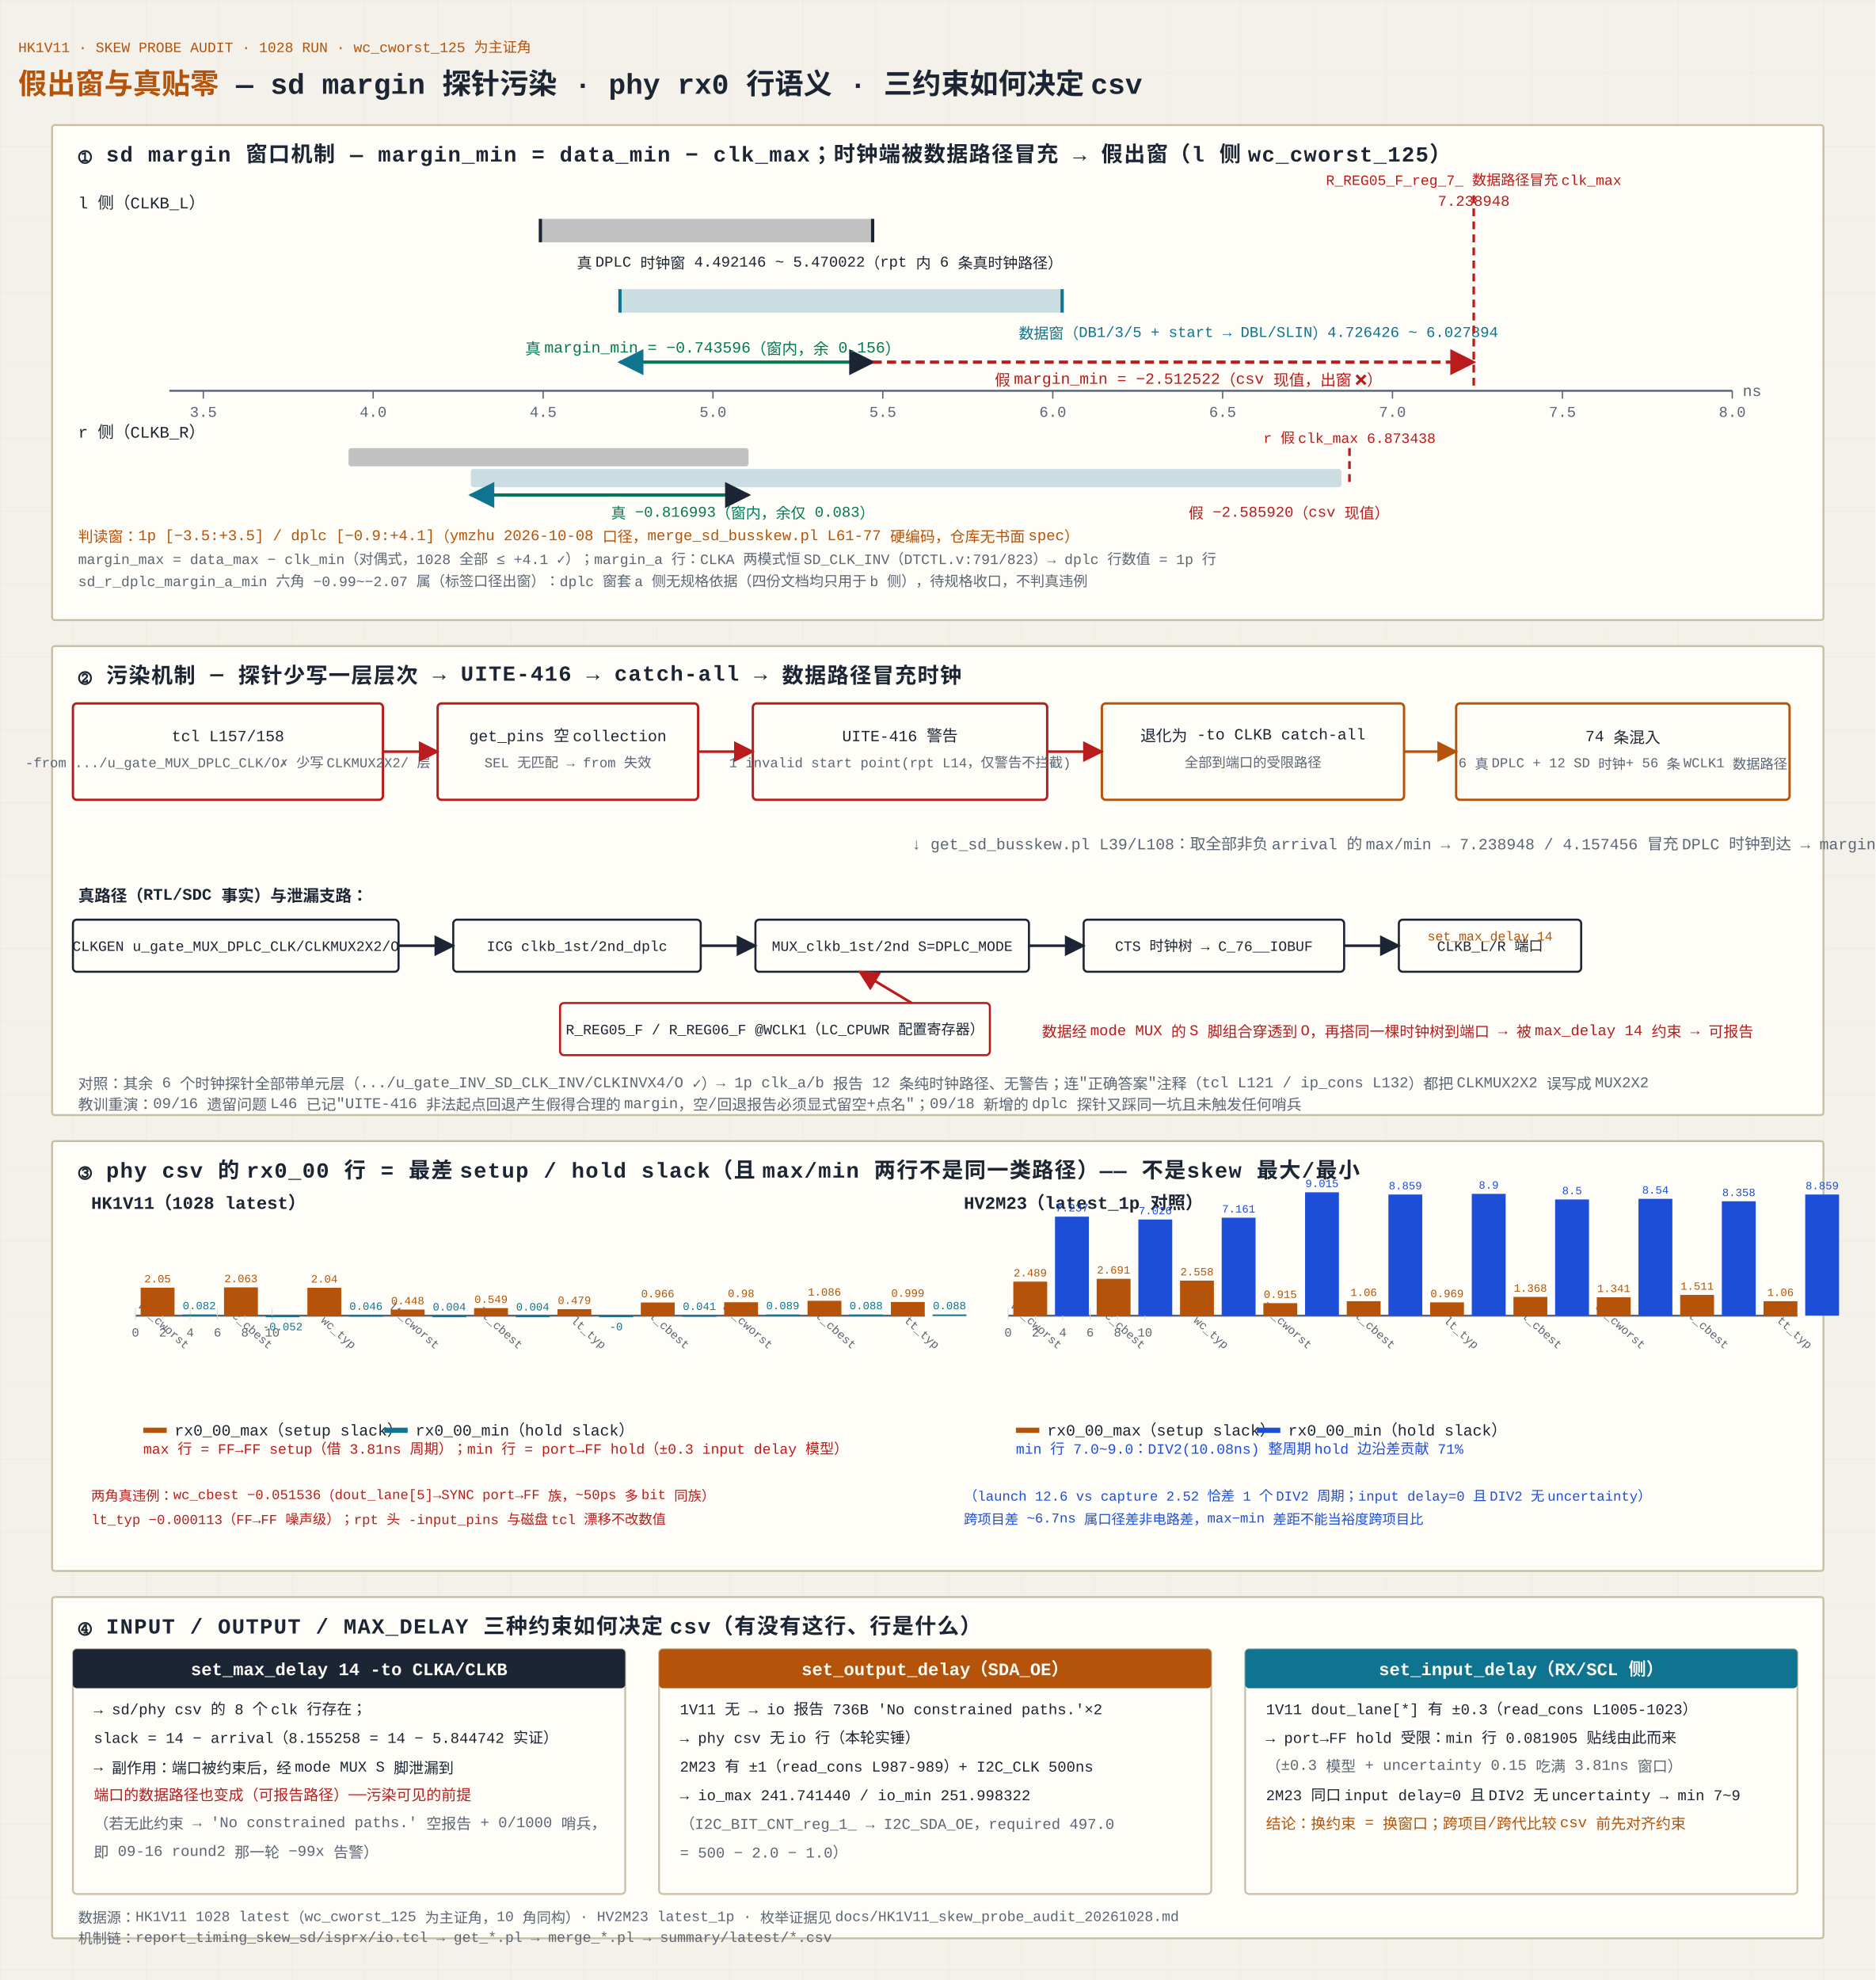
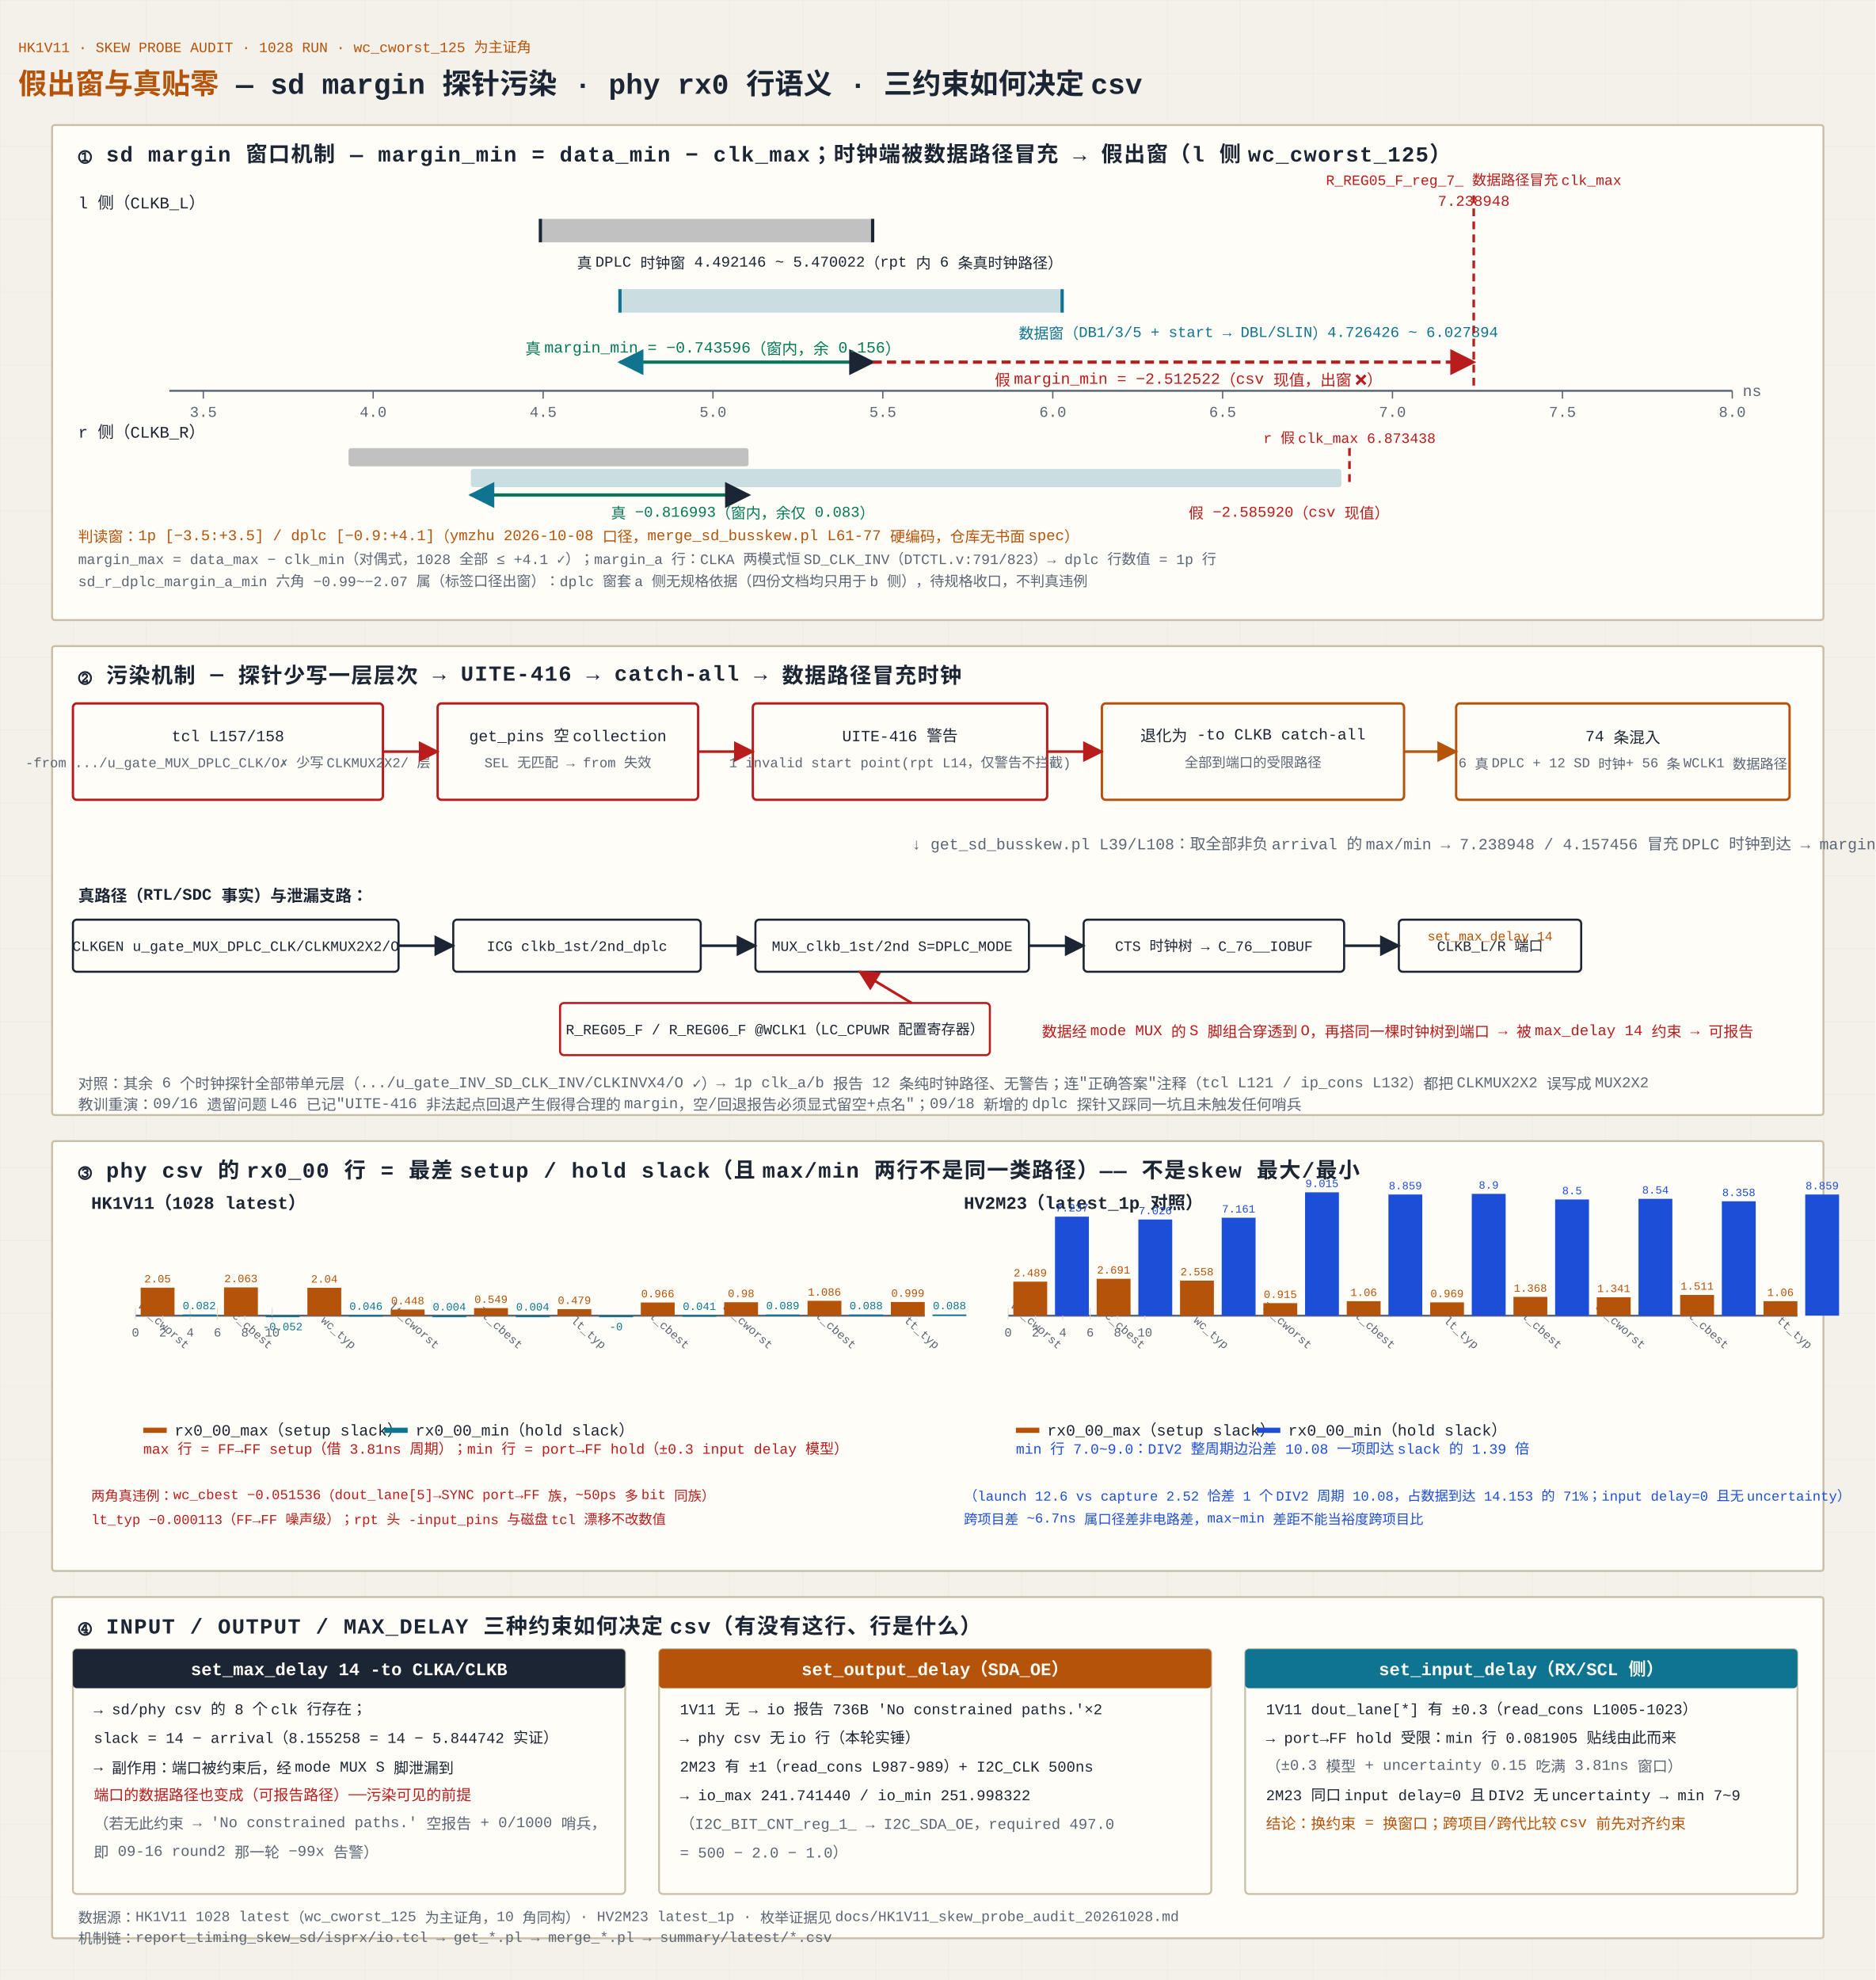
<svg xmlns="http://www.w3.org/2000/svg" width="1440" height="1520" viewBox="0 0 1440 1520" fill="#1c2534">
  <defs>
    <pattern id="grid" width="56" height="56" patternUnits="userSpaceOnUse">
      <path d="M 56 0 L 0 0 0 56" fill="none" stroke="#ddd6c8" stroke-width="0.5" />
    </pattern>
    <marker id="m_green" viewBox="0 0 10 10" refX="9" refY="5" markerWidth="8" markerHeight="8" orient="auto-start-reverse">
      <path d="M0,0 L10,5 L0,10 z" fill="#047857" />
    </marker>
    <marker id="m_red" viewBox="0 0 10 10" refX="9" refY="5" markerWidth="8" markerHeight="8" orient="auto-start-reverse">
      <path d="M0,0 L10,5 L0,10 z" fill="#b91c1c" />
    </marker>
    <marker id="m_ink" viewBox="0 0 10 10" refX="9" refY="5" markerWidth="8" markerHeight="8" orient="auto-start-reverse">
      <path d="M0,0 L10,5 L0,10 z" fill="#1c2534" />
    </marker>
    <marker id="m_data" viewBox="0 0 10 10" refX="9" refY="5" markerWidth="8" markerHeight="8" orient="auto-start-reverse">
      <path d="M0,0 L10,5 L0,10 z" fill="#0e7490" />
    </marker>
    <marker id="m_amber" viewBox="0 0 10 10" refX="9" refY="5" markerWidth="8" markerHeight="8" orient="auto-start-reverse">
      <path d="M0,0 L10,5 L0,10 z" fill="#b45309" />
    </marker>
    <marker id="m_blue" viewBox="0 0 10 10" refX="9" refY="5" markerWidth="8" markerHeight="8" orient="auto-start-reverse">
      <path d="M0,0 L10,5 L0,10 z" fill="#1d4ed8" />
    </marker>
    <marker id="m_mut" viewBox="0 0 10 10" refX="9" refY="5" markerWidth="8" markerHeight="8" orient="auto-start-reverse">
      <path d="M0,0 L10,5 L0,10 z" fill="#5b6675" />
    </marker>
    <linearGradient id="sweepgrad" x1="0" y1="0" x2="1" y2="0">
      <stop offset="0" stop-color="#f7e8d4" stop-opacity="0" />
      <stop offset="0.5" stop-color="#b45309" stop-opacity="0.55" />
      <stop offset="1" stop-color="#f7e8d4" stop-opacity="0" />
    </linearGradient>
  </defs>
  <style>text{font-family:"Microsoft YaHei","Noto Sans SC","Courier New",monospace}.mono{font-family:"Consolas","Microsoft YaHei","Courier New",monospace}.mut{fill:#5b6675}</style>
  <rect width="1440" height="1520" fill="#f4f1ea" />
  <rect width="1440" height="1520" fill="url(#grid)" opacity="0.45" />
  <text x="14" y="40" font-size="11" fill="#b45309" class="mono">HK1V11 · SKEW PROBE AUDIT · 1028 RUN · wc_cworst_125 为主证角</text>
  <text x="14" y="72" font-size="22" font-weight="bold">
    <tspan fill="#b45309">假出窗与真贴零</tspan> — sd margin 探针污染 · phy rx0 行语义 · 三约束如何决定 csv</text>
  <rect x="40" y="96" width="1360" height="380" rx="2" fill="#fffdf7" stroke="#c9bfa8" stroke-width="1.5" />
  <text x="60" y="124" font-size="16.5" font-weight="bold" letter-spacing="0.05em">① sd margin 窗口机制 — margin_min = data_min − clk_max；时钟端被数据路径冒充 → 假出窗（l 侧 wc_cworst_125）</text>
  <text x="60" y="160" font-size="12.5">l 侧（CLKB_L）</text>
  <rect x="414.9" y="168" width="255.1" height="18" rx="2" fill="#1c2534" opacity="0.28" />
  <line x1="414.9" y1="168" x2="414.9" y2="186" stroke="#1c2534" stroke-width="2.5" />
  <line x1="670.0" y1="168" x2="670.0" y2="186" stroke="#1c2534" stroke-width="2.5" class="clktrue" />
  <text x="443.0" y="206" font-size="11.5" fill="#1c2534">真 DPLC 时钟窗 4.492146 ~ 5.470022（rpt 内 6 条真时钟路径）</text>
  <rect x="476.0" y="222" width="339.5" height="18" rx="2" fill="#0e7490" opacity="0.22" />
  <line x1="476.0" y1="222" x2="476.0" y2="240" stroke="#0e7490" stroke-width="2.5" />
  <line x1="815.5" y1="222" x2="815.5" y2="240" stroke="#0e7490" stroke-width="2.5" />
  <text x="782.2" y="260" font-size="11.5" fill="#0e7490">数据窗（DB1/3/5 + start → DBL/SLIN）4.726426 ~ 6.027894</text>
  <line x1="1131.5" y1="150" x2="1131.5" y2="300" stroke="#b91c1c" stroke-width="2" stroke-dasharray="6,4" class="fakeslide" />
  <text x="1131.5" y="158" font-size="11.5" fill="#b91c1c" text-anchor="middle">7.238948</text>
  <text x="1131.5" y="142" font-size="11" fill="#b91c1c" text-anchor="middle" class="mono">R_REG05_F_reg_7_ 数据路径冒充 clk_max</text>
  <line x1="130" y1="300" x2="1330" y2="300" stroke="#5b6675" stroke-width="1.5" />
  <line x1="156.1" y1="300" x2="156.1" y2="306" stroke="#5b6675" stroke-width="1" />
  <text x="156.1" y="320" font-size="11.5" text-anchor="middle" class="mono mut">3.5</text>
  <line x1="286.5" y1="300" x2="286.5" y2="306" stroke="#5b6675" stroke-width="1" />
  <text x="286.5" y="320" font-size="11.5" text-anchor="middle" class="mono mut">4.0</text>
  <line x1="417.0" y1="300" x2="417.0" y2="306" stroke="#5b6675" stroke-width="1" />
  <text x="417.0" y="320" font-size="11.5" text-anchor="middle" class="mono mut">4.5</text>
  <line x1="547.4" y1="300" x2="547.4" y2="306" stroke="#5b6675" stroke-width="1" />
  <text x="547.4" y="320" font-size="11.5" text-anchor="middle" class="mono mut">5.0</text>
  <line x1="677.8" y1="300" x2="677.8" y2="306" stroke="#5b6675" stroke-width="1" />
  <text x="677.8" y="320" font-size="11.5" text-anchor="middle" class="mono mut">5.5</text>
  <line x1="808.3" y1="300" x2="808.3" y2="306" stroke="#5b6675" stroke-width="1" />
  <text x="808.3" y="320" font-size="11.5" text-anchor="middle" class="mono mut">6.0</text>
  <line x1="938.7" y1="300" x2="938.7" y2="306" stroke="#5b6675" stroke-width="1" />
  <text x="938.7" y="320" font-size="11.5" text-anchor="middle" class="mono mut">6.5</text>
  <line x1="1069.1" y1="300" x2="1069.1" y2="306" stroke="#5b6675" stroke-width="1" />
  <text x="1069.1" y="320" font-size="11.5" text-anchor="middle" class="mono mut">7.0</text>
  <line x1="1199.6" y1="300" x2="1199.6" y2="306" stroke="#5b6675" stroke-width="1" />
  <text x="1199.6" y="320" font-size="11.5" text-anchor="middle" class="mono mut">7.5</text>
  <line x1="1330.0" y1="300" x2="1330.0" y2="306" stroke="#5b6675" stroke-width="1" />
  <text x="1330.0" y="320" font-size="11.5" text-anchor="middle" class="mono mut">8.0</text>
  <text x="1338" y="304" font-size="12" class="mono mut">ns</text>
  <line x1="476.0" y1="278" x2="670.0" y2="278" stroke="#047857" stroke-width="2.5" marker-start="url(#m_data)" marker-end="url(#m_ink)" />
  <text x="547.4" y="272" font-size="12" text-anchor="middle" fill="#047857">真 margin_min = −0.743596（窗内，余 0.156）</text>
  <line x1="670.0" y1="278" x2="1131.5" y2="278" stroke="#b91c1c" stroke-width="2.5" stroke-dasharray="7,4" marker-end="url(#m_red)" />
  <text x="912.6" y="296" font-size="12" text-anchor="middle" fill="#b91c1c">假 margin_min = −2.512522（csv 现值，出窗 ❌）</text>
  <text x="60" y="336" font-size="12.5">r 侧（CLKB_R）</text>
  <rect x="267.6" y="344" width="307.1" height="14" rx="2" fill="#1c2534" opacity="0.28" />
  <rect x="361.5" y="360" width="668.4" height="14" rx="2" fill="#0e7490" opacity="0.22" />
  <line x1="1036.1" y1="344" x2="1036.1" y2="374" stroke="#b91c1c" stroke-width="2" stroke-dasharray="6,4" />
  <text x="1036.1" y="340" font-size="11" fill="#b91c1c" text-anchor="middle" class="mono">r 假 clk_max 6.873438</text>
  <line x1="361.5" y1="380" x2="574.7" y2="380" stroke="#047857" stroke-width="2.5" marker-start="url(#m_data)" marker-end="url(#m_ink)" />
  <text x="469.1" y="398" font-size="11.5" fill="#047857">真 −0.816993（窗内，余仅 0.083）</text>
  <text x="912.6" y="398" font-size="11.5" fill="#b91c1c">假 −2.585920（csv 现值）</text>
  <text x="60" y="416" font-size="11.5" fill="#b45309">判读窗：1p [−3.5:+3.5] / dplc [−0.9:+4.1]（ymzhu 2026-10-08 口径，merge_sd_busskew.pl L61-77 硬编码，仓库无书面 spec）</text>
  <text x="60" y="433" font-size="11" class="mut">margin_max = data_max − clk_min（对偶式，1028 全部 ≤ +4.1 ✓）；margin_a 行：CLKA 两模式恒 SD_CLK_INV（DTCTL.v:791/823）→ dplc 行数值 = 1p 行</text>
  <text x="60" y="450" font-size="11" class="mut">sd_r_dplc_margin_a_min 六角 −0.99~−2.07 属（标签口径出窗）：dplc 窗套 a 侧无规格依据（四份文档均只用于 b 侧），待规格收口，不判真违例</text>
  <rect x="40" y="496" width="1360" height="360" rx="2" fill="#fffdf7" stroke="#c9bfa8" stroke-width="1.5" />
  <text x="60" y="524" font-size="16.5" font-weight="bold" letter-spacing="0.05em">② 污染机制 — 探针少写一层层次 → UITE-416 → catch-all → 数据路径冒充时钟</text>
  <rect x="56" y="540" width="238" height="74" rx="3" fill="#fffdf7" stroke="#b91c1c" stroke-width="1.8" />
  <text x="175" y="569" font-size="12" text-anchor="middle" fill="#1c2534" class="mono">tcl L157/158</text>
  <text x="175" y="589" font-size="10.5" text-anchor="middle" class="mut">-from .../u_gate_MUX_DPLC_CLK/O
✗ 少写 CLKMUX2X2/ 层</text>
  <rect x="336" y="540" width="200" height="74" rx="3" fill="#fffdf7" stroke="#b91c1c" stroke-width="1.8" />
  <text x="436" y="569" font-size="12" text-anchor="middle" fill="#1c2534" class="mono">get_pins 空 collection</text>
  <text x="436" y="589" font-size="10.5" text-anchor="middle" class="mut">SEL 无匹配 → from 失效</text>
  <rect x="578" y="540" width="226" height="74" rx="3" fill="#fffdf7" stroke="#b91c1c" stroke-width="1.8" />
  <text x="691" y="569" font-size="12" text-anchor="middle" fill="#1c2534" class="mono">UITE-416 警告</text>
  <text x="691" y="589" font-size="10.5" text-anchor="middle" class="mut">1 invalid start point
(rpt L14，仅警告不拦截)</text>
  <rect x="846" y="540" width="232" height="74" rx="3" fill="#fffdf7" stroke="#b45309" stroke-width="1.8" />
  <text x="962" y="569" font-size="12" text-anchor="middle" fill="#1c2534" class="mono">退化为 -to CLKB catch-all</text>
  <text x="962" y="589" font-size="10.5" text-anchor="middle" class="mut">全部到端口的受限路径</text>
  <rect x="1118" y="540" width="256" height="74" rx="3" fill="#fffdf7" stroke="#b45309" stroke-width="1.8" />
  <text x="1246" y="569" font-size="12" text-anchor="middle" fill="#1c2534" class="mono">74 条混入</text>
  <text x="1246" y="589" font-size="10.5" text-anchor="middle" class="mut">6 真 DPLC + 12 SD 时钟
+ 56 条 WCLK1 数据路径</text>
  <line x1="294" y1="577" x2="336" y2="577" stroke="#b91c1c" stroke-width="2" marker-end="url(#m_red)" />
  <line x1="536" y1="577" x2="578" y2="577" stroke="#b91c1c" stroke-width="2" marker-end="url(#m_red)" />
  <line x1="804" y1="577" x2="846" y2="577" stroke="#b91c1c" stroke-width="2" marker-end="url(#m_red)" />
  <line x1="1078" y1="577" x2="1118" y2="577" stroke="#b45309" stroke-width="2" marker-end="url(#m_amber)" />
  <text x="700" y="652" font-size="12" class="mut">↓ get_sd_busskew.pl L39/L108：取全部非负 arrival 的 max/min → 7.238948 / 4.157456 冒充 DPLC 时钟到达 → margin_b 假出窗</text>
  <text x="60" y="692" font-size="12.5" font-weight="bold">真路径（RTL/SDC 事实）与泄漏支路：</text>
  <rect x="56" y="706" width="250" height="40" rx="3" fill="#fffdf7" stroke="#1c2534" stroke-width="1.6" class="n_clksrc" />
  <text x="181" y="730" font-size="11" text-anchor="middle">CLKGEN u_gate_MUX_DPLC_CLK/CLKMUX2X2/O</text>
  <rect x="348" y="706" width="190" height="40" rx="3" fill="#fffdf7" stroke="#1c2534" stroke-width="1.6" class="" />
  <text x="443" y="730" font-size="11" text-anchor="middle">ICG clkb_1st/2nd_dplc</text>
  <rect x="580" y="706" width="210" height="40" rx="3" fill="#fffdf7" stroke="#1c2534" stroke-width="1.6" class="n_mux" />
  <text x="685" y="730" font-size="11" text-anchor="middle">MUX_clkb_1st/2nd  S=DPLC_MODE</text>
  <rect x="832" y="706" width="200" height="40" rx="3" fill="#fffdf7" stroke="#1c2534" stroke-width="1.6" class="" />
  <text x="932" y="730" font-size="11" text-anchor="middle">CTS 时钟树 → C_76__IOBUF</text>
  <rect x="1074" y="706" width="140" height="40" rx="3" fill="#fffdf7" stroke="#1c2534" stroke-width="1.6" class="" />
  <text x="1144" y="730" font-size="11" text-anchor="middle">CLKB_L/R 端口</text>
  <text x="1144" y="722" font-size="10" text-anchor="middle" fill="#b45309" class="mono">set_max_delay 14</text>
  <line x1="306" y1="726" x2="348" y2="726" stroke="#1c2534" stroke-width="2" marker-end="url(#m_ink)" />
  <line x1="538" y1="726" x2="580" y2="726" stroke="#1c2534" stroke-width="2" marker-end="url(#m_ink)" />
  <line x1="790" y1="726" x2="832" y2="726" stroke="#1c2534" stroke-width="2" marker-end="url(#m_ink)" />
  <line x1="1032" y1="726" x2="1074" y2="726" stroke="#1c2534" stroke-width="2" marker-end="url(#m_ink)" />
  <rect x="430" y="770" width="330" height="40" rx="3" fill="#fffdf7" stroke="#b91c1c" stroke-width="1.6" class="n_leak" />
  <text x="595" y="794" font-size="11" text-anchor="middle">R_REG05_F / R_REG06_F @WCLK1（LC_CPUWR 配置寄存器）</text>
  <line x1="700" y1="770" x2="660" y2="746" stroke="#b91c1c" stroke-width="2" marker-end="url(#m_red)" />
  <text x="800" y="796" font-size="11.5" fill="#b91c1c">数据经 mode MUX 的 S 脚组合穿透到 O，再搭同一棵时钟树到端口 → 被 max_delay 14 约束 → 可报告</text>
  <text x="60" y="836" font-size="11.5" class="mut">对照：其余 6 个时钟探针全部带单元层（.../u_gate_INV_SD_CLK_INV/CLKINVX4/O ✓）→ 1p clk_a/b 报告 12 条纯时钟路径、无警告；连"正确答案"注释（tcl L121 / ip_cons L132）都把 CLKMUX2X2 误写成 MUX2X2</text>
  <text x="60" y="852" font-size="11.5" class="mut">教训重演：09/16 遗留问题 L46 已记"UITE-416 非法起点回退产生假得合理的 margin，空/回退报告必须显式留空+点名"；09/18 新增的 dplc 探针又踩同一坑且未触发任何哨兵</text>
  <rect x="40" y="876" width="1360" height="330" rx="2" fill="#fffdf7" stroke="#c9bfa8" stroke-width="1.5" />
  <text x="60" y="904" font-size="16.5" font-weight="bold" letter-spacing="0.05em">③ phy csv 的 rx0_00 行 = 最差 setup / hold slack（且 max/min 两行不是同一类路径）—— 不是skew 最大/最小</text>
  <text x="70" y="928" font-size="13.5" font-weight="bold">HK1V11（1028 latest）</text>
  <line x1="104" y1="1010" x2="710" y2="1010" stroke="#5b6675" stroke-width="1.5" />
  <line x1="104.0" y1="1004" x2="104.0" y2="1013" stroke="#ddd6c8" stroke-width="0.6" />
  <text x="104.0" y="1026" font-size="9.5" text-anchor="middle" class="mono mut">0</text>
  <line x1="125.0" y1="1004" x2="125.0" y2="1013" stroke="#ddd6c8" stroke-width="0.6" />
  <text x="125.0" y="1026" font-size="9.5" text-anchor="middle" class="mono mut">2</text>
  <line x1="146.0" y1="1004" x2="146.0" y2="1013" stroke="#ddd6c8" stroke-width="0.6" />
  <text x="146.0" y="1026" font-size="9.5" text-anchor="middle" class="mono mut">4</text>
  <line x1="167.0" y1="1004" x2="167.0" y2="1013" stroke="#ddd6c8" stroke-width="0.6" />
  <text x="167.0" y="1026" font-size="9.5" text-anchor="middle" class="mono mut">6</text>
  <line x1="188.0" y1="1004" x2="188.0" y2="1013" stroke="#ddd6c8" stroke-width="0.6" />
  <text x="188.0" y="1026" font-size="9.5" text-anchor="middle" class="mono mut">8</text>
  <line x1="209.0" y1="1004" x2="209.0" y2="1013" stroke="#ddd6c8" stroke-width="0.6" />
  <text x="209.0" y="1026" font-size="9.5" text-anchor="middle" class="mono mut">10</text>
  <text x="142" y="1036" font-size="9" text-anchor="end" class="mono mut" transform="rotate(42 142,1036)">wc_cworst</text>
  <rect x="108" y="988.5" width="26" height="21.5" fill="#b45309" class="row" />
  <text x="121" y="984.5" font-size="8.5" text-anchor="middle" fill="#b45309" class="mono">2.05</text>
  <rect x="140" y="1009.1" width="26" height="1.2" fill="#0e7490" class="row" />
  <text x="153" y="1005.1" font-size="8.5" text-anchor="middle" fill="#0e7490" class="mono">0.082</text>
  <text x="206" y="1036" font-size="9" text-anchor="end" class="mono mut" transform="rotate(42 206,1036)">wc_cbest</text>
  <rect x="172" y="988.3" width="26" height="21.7" fill="#b45309" class="row" />
  <text x="185" y="984.3" font-size="8.5" text-anchor="middle" fill="#b45309" class="mono">2.063</text>
  <rect x="204" y="1010.0" width="26" height="1.2" fill="#0e7490" class="row" />
  <text x="217" y="1021.2" font-size="8.5" text-anchor="middle" fill="#0e7490" class="mono">-0.052</text>
  <text x="270" y="1036" font-size="9" text-anchor="end" class="mono mut" transform="rotate(42 270,1036)">wc_typ</text>
  <rect x="236" y="988.6" width="26" height="21.4" fill="#b45309" class="row" />
  <text x="249" y="984.6" font-size="8.5" text-anchor="middle" fill="#b45309" class="mono">2.04</text>
  <rect x="268" y="1009.5" width="26" height="1.2" fill="#0e7490" class="row" />
  <text x="281" y="1005.5" font-size="8.5" text-anchor="middle" fill="#0e7490" class="mono">0.046</text>
  <text x="334" y="1036" font-size="9" text-anchor="end" class="mono mut" transform="rotate(42 334,1036)">lt_cworst</text>
  <rect x="300" y="1005.3" width="26" height="4.7" fill="#b45309" class="row" />
  <text x="313" y="1001.3" font-size="8.5" text-anchor="middle" fill="#b45309" class="mono">0.448</text>
  <rect x="332" y="1010.0" width="26" height="1.2" fill="#0e7490" class="row" />
  <text x="345" y="1006.0" font-size="8.5" text-anchor="middle" fill="#0e7490" class="mono">0.004</text>
  <text x="398" y="1036" font-size="9" text-anchor="end" class="mono mut" transform="rotate(42 398,1036)">lt_cbest</text>
  <rect x="364" y="1004.2" width="26" height="5.8" fill="#b45309" class="row" />
  <text x="377" y="1000.2" font-size="8.5" text-anchor="middle" fill="#b45309" class="mono">0.549</text>
  <rect x="396" y="1010.0" width="26" height="1.2" fill="#0e7490" class="row" />
  <text x="409" y="1006.0" font-size="8.5" text-anchor="middle" fill="#0e7490" class="mono">0.004</text>
  <text x="462" y="1036" font-size="9" text-anchor="end" class="mono mut" transform="rotate(42 462,1036)">lt_typ</text>
  <rect x="428" y="1005.0" width="26" height="5.0" fill="#b45309" class="row" />
  <text x="441" y="1001.0" font-size="8.5" text-anchor="middle" fill="#b45309" class="mono">0.479</text>
  <rect x="460" y="1010.0" width="26" height="1.2" fill="#0e7490" class="row" />
  <text x="473" y="1021.2" font-size="8.5" text-anchor="middle" fill="#0e7490" class="mono">-0</text>
  <text x="526" y="1036" font-size="9" text-anchor="end" class="mono mut" transform="rotate(42 526,1036)">ml_cbest</text>
  <rect x="492" y="999.9" width="26" height="10.1" fill="#b45309" class="row" />
  <text x="505" y="995.9" font-size="8.5" text-anchor="middle" fill="#b45309" class="mono">0.966</text>
  <rect x="524" y="1009.6" width="26" height="1.2" fill="#0e7490" class="row" />
  <text x="537" y="1005.6" font-size="8.5" text-anchor="middle" fill="#0e7490" class="mono">0.041</text>
  <text x="590" y="1036" font-size="9" text-anchor="end" class="mono mut" transform="rotate(42 590,1036)">tt_cworst</text>
  <rect x="556" y="999.7" width="26" height="10.3" fill="#b45309" class="row" />
  <text x="569" y="995.7" font-size="8.5" text-anchor="middle" fill="#b45309" class="mono">0.98</text>
  <rect x="588" y="1009.1" width="26" height="1.2" fill="#0e7490" class="row" />
  <text x="601" y="1005.1" font-size="8.5" text-anchor="middle" fill="#0e7490" class="mono">0.089</text>
  <text x="654" y="1036" font-size="9" text-anchor="end" class="mono mut" transform="rotate(42 654,1036)">tt_cbest</text>
  <rect x="620" y="998.6" width="26" height="11.4" fill="#b45309" class="row" />
  <text x="633" y="994.6" font-size="8.5" text-anchor="middle" fill="#b45309" class="mono">1.086</text>
  <rect x="652" y="1009.1" width="26" height="1.2" fill="#0e7490" class="row" />
  <text x="665" y="1005.1" font-size="8.5" text-anchor="middle" fill="#0e7490" class="mono">0.088</text>
  <text x="718" y="1036" font-size="9" text-anchor="end" class="mono mut" transform="rotate(42 718,1036)">tt_typ</text>
  <rect x="684" y="999.5" width="26" height="10.5" fill="#b45309" class="row" />
  <text x="697" y="995.5" font-size="8.5" text-anchor="middle" fill="#b45309" class="mono">0.999</text>
  <rect x="716" y="1009.1" width="26" height="1.2" fill="#0e7490" class="row" />
  <text x="729" y="1005.1" font-size="8.5" text-anchor="middle" fill="#0e7490" class="mono">0.088</text>
  <rect x="110" y="1096" width="18" height="4" fill="#b45309" />
  <text x="134" y="1102" font-size="12">rx0_00_max（setup slack）</text>
  <rect x="295" y="1096" width="18" height="4" fill="#0e7490" />
  <text x="319" y="1102" font-size="12">rx0_00_min（hold slack）</text>
  <text x="110" y="1116" font-size="11" fill="#b91c1c">max 行 = FF→FF setup（借 3.81ns 周期）；min 行 = port→FF hold（±0.3 input delay 模型）</text>
  <text x="70" y="1152" font-size="10.5" fill="#b91c1c">两角真违例：wc_cbest −0.051536（dout_lane[5]→SYNC port→FF 族，~50ps 多 bit 同族）</text>
  <text x="70" y="1170" font-size="10.5" fill="#b91c1c">lt_typ −0.000113（FF→FF 噪声级）；rpt 头 -input_pins 与磁盘 tcl 漂移不改数值</text>
  <text x="740" y="928" font-size="13.5" font-weight="bold">HV2M23（latest_1p 对照）</text>
  <line x1="774" y1="1010" x2="1380" y2="1010" stroke="#5b6675" stroke-width="1.5" />
  <line x1="774.0" y1="1004" x2="774.0" y2="1013" stroke="#ddd6c8" stroke-width="0.6" />
  <text x="774.0" y="1026" font-size="9.5" text-anchor="middle" class="mono mut">0</text>
  <line x1="795.0" y1="1004" x2="795.0" y2="1013" stroke="#ddd6c8" stroke-width="0.6" />
  <text x="795.0" y="1026" font-size="9.5" text-anchor="middle" class="mono mut">2</text>
  <line x1="816.0" y1="1004" x2="816.0" y2="1013" stroke="#ddd6c8" stroke-width="0.6" />
  <text x="816.0" y="1026" font-size="9.5" text-anchor="middle" class="mono mut">4</text>
  <line x1="837.0" y1="1004" x2="837.0" y2="1013" stroke="#ddd6c8" stroke-width="0.6" />
  <text x="837.0" y="1026" font-size="9.5" text-anchor="middle" class="mono mut">6</text>
  <line x1="858.0" y1="1004" x2="858.0" y2="1013" stroke="#ddd6c8" stroke-width="0.6" />
  <text x="858.0" y="1026" font-size="9.5" text-anchor="middle" class="mono mut">8</text>
  <line x1="879.0" y1="1004" x2="879.0" y2="1013" stroke="#ddd6c8" stroke-width="0.6" />
  <text x="879.0" y="1026" font-size="9.5" text-anchor="middle" class="mono mut">10</text>
  <text x="812" y="1036" font-size="9" text-anchor="end" class="mono mut" transform="rotate(42 812,1036)">wc_cworst</text>
  <rect x="778" y="983.9" width="26" height="26.1" fill="#b45309" class="row" />
  <text x="791" y="979.9" font-size="8.5" text-anchor="middle" fill="#b45309" class="mono">2.489</text>
  <rect x="810" y="934.0" width="26" height="76.0" fill="#1d4ed8" class="row" />
  <text x="823" y="930.0" font-size="8.5" text-anchor="middle" fill="#1d4ed8" class="mono">7.237</text>
  <text x="876" y="1036" font-size="9" text-anchor="end" class="mono mut" transform="rotate(42 876,1036)">wc_cbest</text>
  <rect x="842" y="981.7" width="26" height="28.3" fill="#b45309" class="row" />
  <text x="855" y="977.7" font-size="8.5" text-anchor="middle" fill="#b45309" class="mono">2.691</text>
  <rect x="874" y="936.2" width="26" height="73.8" fill="#1d4ed8" class="row" />
  <text x="887" y="932.2" font-size="8.5" text-anchor="middle" fill="#1d4ed8" class="mono">7.026</text>
  <text x="940" y="1036" font-size="9" text-anchor="end" class="mono mut" transform="rotate(42 940,1036)">wc_typ</text>
  <rect x="906" y="983.1" width="26" height="26.9" fill="#b45309" class="row" />
  <text x="919" y="979.1" font-size="8.5" text-anchor="middle" fill="#b45309" class="mono">2.558</text>
  <rect x="938" y="934.8" width="26" height="75.2" fill="#1d4ed8" class="row" />
  <text x="951" y="930.8" font-size="8.5" text-anchor="middle" fill="#1d4ed8" class="mono">7.161</text>
  <text x="1004" y="1036" font-size="9" text-anchor="end" class="mono mut" transform="rotate(42 1004,1036)">lt_cworst</text>
  <rect x="970" y="1000.4" width="26" height="9.6" fill="#b45309" class="row" />
  <text x="983" y="996.4" font-size="8.5" text-anchor="middle" fill="#b45309" class="mono">0.915</text>
  <rect x="1002" y="915.3" width="26" height="94.7" fill="#1d4ed8" class="row" />
  <text x="1015" y="911.3" font-size="8.5" text-anchor="middle" fill="#1d4ed8" class="mono">9.015</text>
  <text x="1068" y="1036" font-size="9" text-anchor="end" class="mono mut" transform="rotate(42 1068,1036)">lt_cbest</text>
  <rect x="1034" y="998.9" width="26" height="11.1" fill="#b45309" class="row" />
  <text x="1047" y="994.9" font-size="8.5" text-anchor="middle" fill="#b45309" class="mono">1.06</text>
  <rect x="1066" y="917.0" width="26" height="93.0" fill="#1d4ed8" class="row" />
  <text x="1079" y="913.0" font-size="8.5" text-anchor="middle" fill="#1d4ed8" class="mono">8.859</text>
  <text x="1132" y="1036" font-size="9" text-anchor="end" class="mono mut" transform="rotate(42 1132,1036)">lt_typ</text>
  <rect x="1098" y="999.8" width="26" height="10.2" fill="#b45309" class="row" />
  <text x="1111" y="995.8" font-size="8.5" text-anchor="middle" fill="#b45309" class="mono">0.969</text>
  <rect x="1130" y="916.5" width="26" height="93.5" fill="#1d4ed8" class="row" />
  <text x="1143" y="912.5" font-size="8.5" text-anchor="middle" fill="#1d4ed8" class="mono">8.9</text>
  <text x="1196" y="1036" font-size="9" text-anchor="end" class="mono mut" transform="rotate(42 1196,1036)">ml_cbest</text>
  <rect x="1162" y="995.6" width="26" height="14.4" fill="#b45309" class="row" />
  <text x="1175" y="991.6" font-size="8.5" text-anchor="middle" fill="#b45309" class="mono">1.368</text>
  <rect x="1194" y="920.8" width="26" height="89.2" fill="#1d4ed8" class="row" />
  <text x="1207" y="916.8" font-size="8.5" text-anchor="middle" fill="#1d4ed8" class="mono">8.5</text>
  <text x="1260" y="1036" font-size="9" text-anchor="end" class="mono mut" transform="rotate(42 1260,1036)">tt_cworst</text>
  <rect x="1226" y="995.9" width="26" height="14.1" fill="#b45309" class="row" />
  <text x="1239" y="991.9" font-size="8.5" text-anchor="middle" fill="#b45309" class="mono">1.341</text>
  <rect x="1258" y="920.3" width="26" height="89.7" fill="#1d4ed8" class="row" />
  <text x="1271" y="916.3" font-size="8.5" text-anchor="middle" fill="#1d4ed8" class="mono">8.54</text>
  <text x="1324" y="1036" font-size="9" text-anchor="end" class="mono mut" transform="rotate(42 1324,1036)">tt_cbest</text>
  <rect x="1290" y="994.1" width="26" height="15.9" fill="#b45309" class="row" />
  <text x="1303" y="990.1" font-size="8.5" text-anchor="middle" fill="#b45309" class="mono">1.511</text>
  <rect x="1322" y="922.2" width="26" height="87.8" fill="#1d4ed8" class="row" />
  <text x="1335" y="918.2" font-size="8.5" text-anchor="middle" fill="#1d4ed8" class="mono">8.358</text>
  <text x="1388" y="1036" font-size="9" text-anchor="end" class="mono mut" transform="rotate(42 1388,1036)">tt_typ</text>
  <rect x="1354" y="998.9" width="26" height="11.1" fill="#b45309" class="row" />
  <text x="1367" y="994.9" font-size="8.5" text-anchor="middle" fill="#b45309" class="mono">1.06</text>
  <rect x="1386" y="917.0" width="26" height="93.0" fill="#1d4ed8" class="row" />
  <text x="1399" y="913.0" font-size="8.5" text-anchor="middle" fill="#1d4ed8" class="mono">8.859</text>
  <rect x="780" y="1096" width="18" height="4" fill="#b45309" />
  <text x="804" y="1102" font-size="12">rx0_00_max（setup slack）</text>
  <rect x="965" y="1096" width="18" height="4" fill="#1d4ed8" />
  <text x="989" y="1102" font-size="12">rx0_00_min（hold slack）</text>
-   <text x="780" y="1116" font-size="11" fill="#1d4ed8">min 行 7.0~9.0：DIV2(10.08ns) 整周期 hold 边沿差贡献 71%</text>
-   <text x="740" y="1152" font-size="10.5" fill="#1d4ed8">（launch 12.6 vs capture 2.52 恰差 1 个 DIV2 周期；input delay=0 且 DIV2 无 uncertainty）</text>
+   <text x="780" y="1116" font-size="11" fill="#1d4ed8">min 行 7.0~9.0：DIV2 整周期边沿差 10.08 一项即达 slack 的 1.39 倍</text>
+   <text x="740" y="1152" font-size="10.5" fill="#1d4ed8">（launch 12.6 vs capture 2.52 恰差 1 个 DIV2 周期 10.08，占数据到达 14.153 的 71%；input delay=0 且无 uncertainty）</text>
  <text x="740" y="1170" font-size="10.5" fill="#1d4ed8">跨项目差 ~6.7ns 属口径差非电路差，max−min 差距不能当裕度跨项目比</text>
  <rect x="40" y="1226" width="1360" height="262" rx="2" fill="#fffdf7" stroke="#c9bfa8" stroke-width="1.5" />
  <text x="60" y="1254" font-size="16.5" font-weight="bold" letter-spacing="0.05em">④ INPUT / OUTPUT / MAX_DELAY 三种约束如何决定 csv（有没有这行、行是什么）</text>
  <rect x="56" y="1266" width="424" height="188" rx="3" fill="#fffdf7" stroke="#c9bfa8" stroke-width="1.4" />
  <rect x="56" y="1266" width="424" height="30" rx="3" fill="#1c2534" />
  <text x="268" y="1286" font-size="13.5" font-weight="bold" text-anchor="middle" fill="#fffdf7">set_max_delay 14 -to CLKA/CLKB</text>
  <text x="72" y="1316" font-size="11.5" fill="#1c2534">→ sd/phy csv 的 8 个 clk 行存在；</text>
  <text x="72" y="1338" font-size="11.5" fill="#1c2534">   slack = 14 − arrival（8.155258 = 14 − 5.844742 实证）</text>
  <text x="72" y="1360" font-size="11.5" fill="#1c2534">→ 副作用：端口被约束后，经 mode MUX S 脚泄漏到</text>
  <text x="72" y="1382" font-size="11.5" fill="#b91c1c">   端口的数据路径也变成（可报告路径）——污染可见的前提</text>
  <text x="72" y="1404" font-size="11.5" fill="#5b6675">（若无此约束 → 'No constrained paths.' 空报告 + 0/1000 哨兵，</text>
  <text x="72" y="1426" font-size="11.5" fill="#5b6675">   即 09-16 round2 那一轮 −99x 告警）</text>
  <rect x="506" y="1266" width="424" height="188" rx="3" fill="#fffdf7" stroke="#c9bfa8" stroke-width="1.4" />
  <rect x="506" y="1266" width="424" height="30" rx="3" fill="#b45309" />
  <text x="718" y="1286" font-size="13.5" font-weight="bold" text-anchor="middle" fill="#fffdf7">set_output_delay（SDA_OE）</text>
  <text x="522" y="1316" font-size="11.5" fill="#1c2534">1V11 无 → io 报告 736B 'No constrained paths.'×2</text>
  <text x="522" y="1338" font-size="11.5" fill="#1c2534">   → phy csv 无 io 行（本轮实锤）</text>
  <text x="522" y="1360" font-size="11.5" fill="#1c2534">2M23 有 ±1（read_cons L987-989）+ I2C_CLK 500ns</text>
  <text x="522" y="1382" font-size="11.5" fill="#1c2534">   → io_max 241.741440 / io_min 251.998322</text>
  <text x="522" y="1404" font-size="11.5" fill="#5b6675">   （I2C_BIT_CNT_reg_1_ → I2C_SDA_OE，required 497.0</text>
  <text x="522" y="1426" font-size="11.5" fill="#5b6675">    = 500 − 2.0 − 1.0）</text>
  <rect x="956" y="1266" width="424" height="188" rx="3" fill="#fffdf7" stroke="#c9bfa8" stroke-width="1.4" />
  <rect x="956" y="1266" width="424" height="30" rx="3" fill="#0e7490" />
  <text x="1168" y="1286" font-size="13.5" font-weight="bold" text-anchor="middle" fill="#fffdf7">set_input_delay（RX/SCL 侧）</text>
  <text x="972" y="1316" font-size="11.5" fill="#1c2534">1V11 dout_lane[*] 有 ±0.3（read_cons L1005-1023）</text>
  <text x="972" y="1338" font-size="11.5" fill="#1c2534">   → port→FF hold 受限：min 行 0.081905 贴线由此而来</text>
  <text x="972" y="1360" font-size="11.5" fill="#5b6675">   （±0.3 模型 + uncertainty 0.15 吃满 3.81ns 窗口）</text>
  <text x="972" y="1382" font-size="11.5" fill="#1c2534">2M23 同口 input delay=0 且 DIV2 无 uncertainty → min 7~9</text>
  <text x="972" y="1404" font-size="11.5" fill="#b45309">结论：换约束 = 换窗口；跨项目/跨代比较 csv 前先对齐约束</text>
  <text x="60" y="1476" font-size="11" class="mut">数据源：HK1V11 1028 latest（wc_cworst_125 为主证角，10 角同构）· HV2M23 latest_1p · 枚举证据见 docs/HK1V11_skew_probe_audit_20261028.md</text>
  <text x="60" y="1492" font-size="11" class="mut">机制链：report_timing_skew_sd/isprx/io.tcl → get_*.pl → merge_*.pl → summary/latest/*.csv</text>
</svg>
